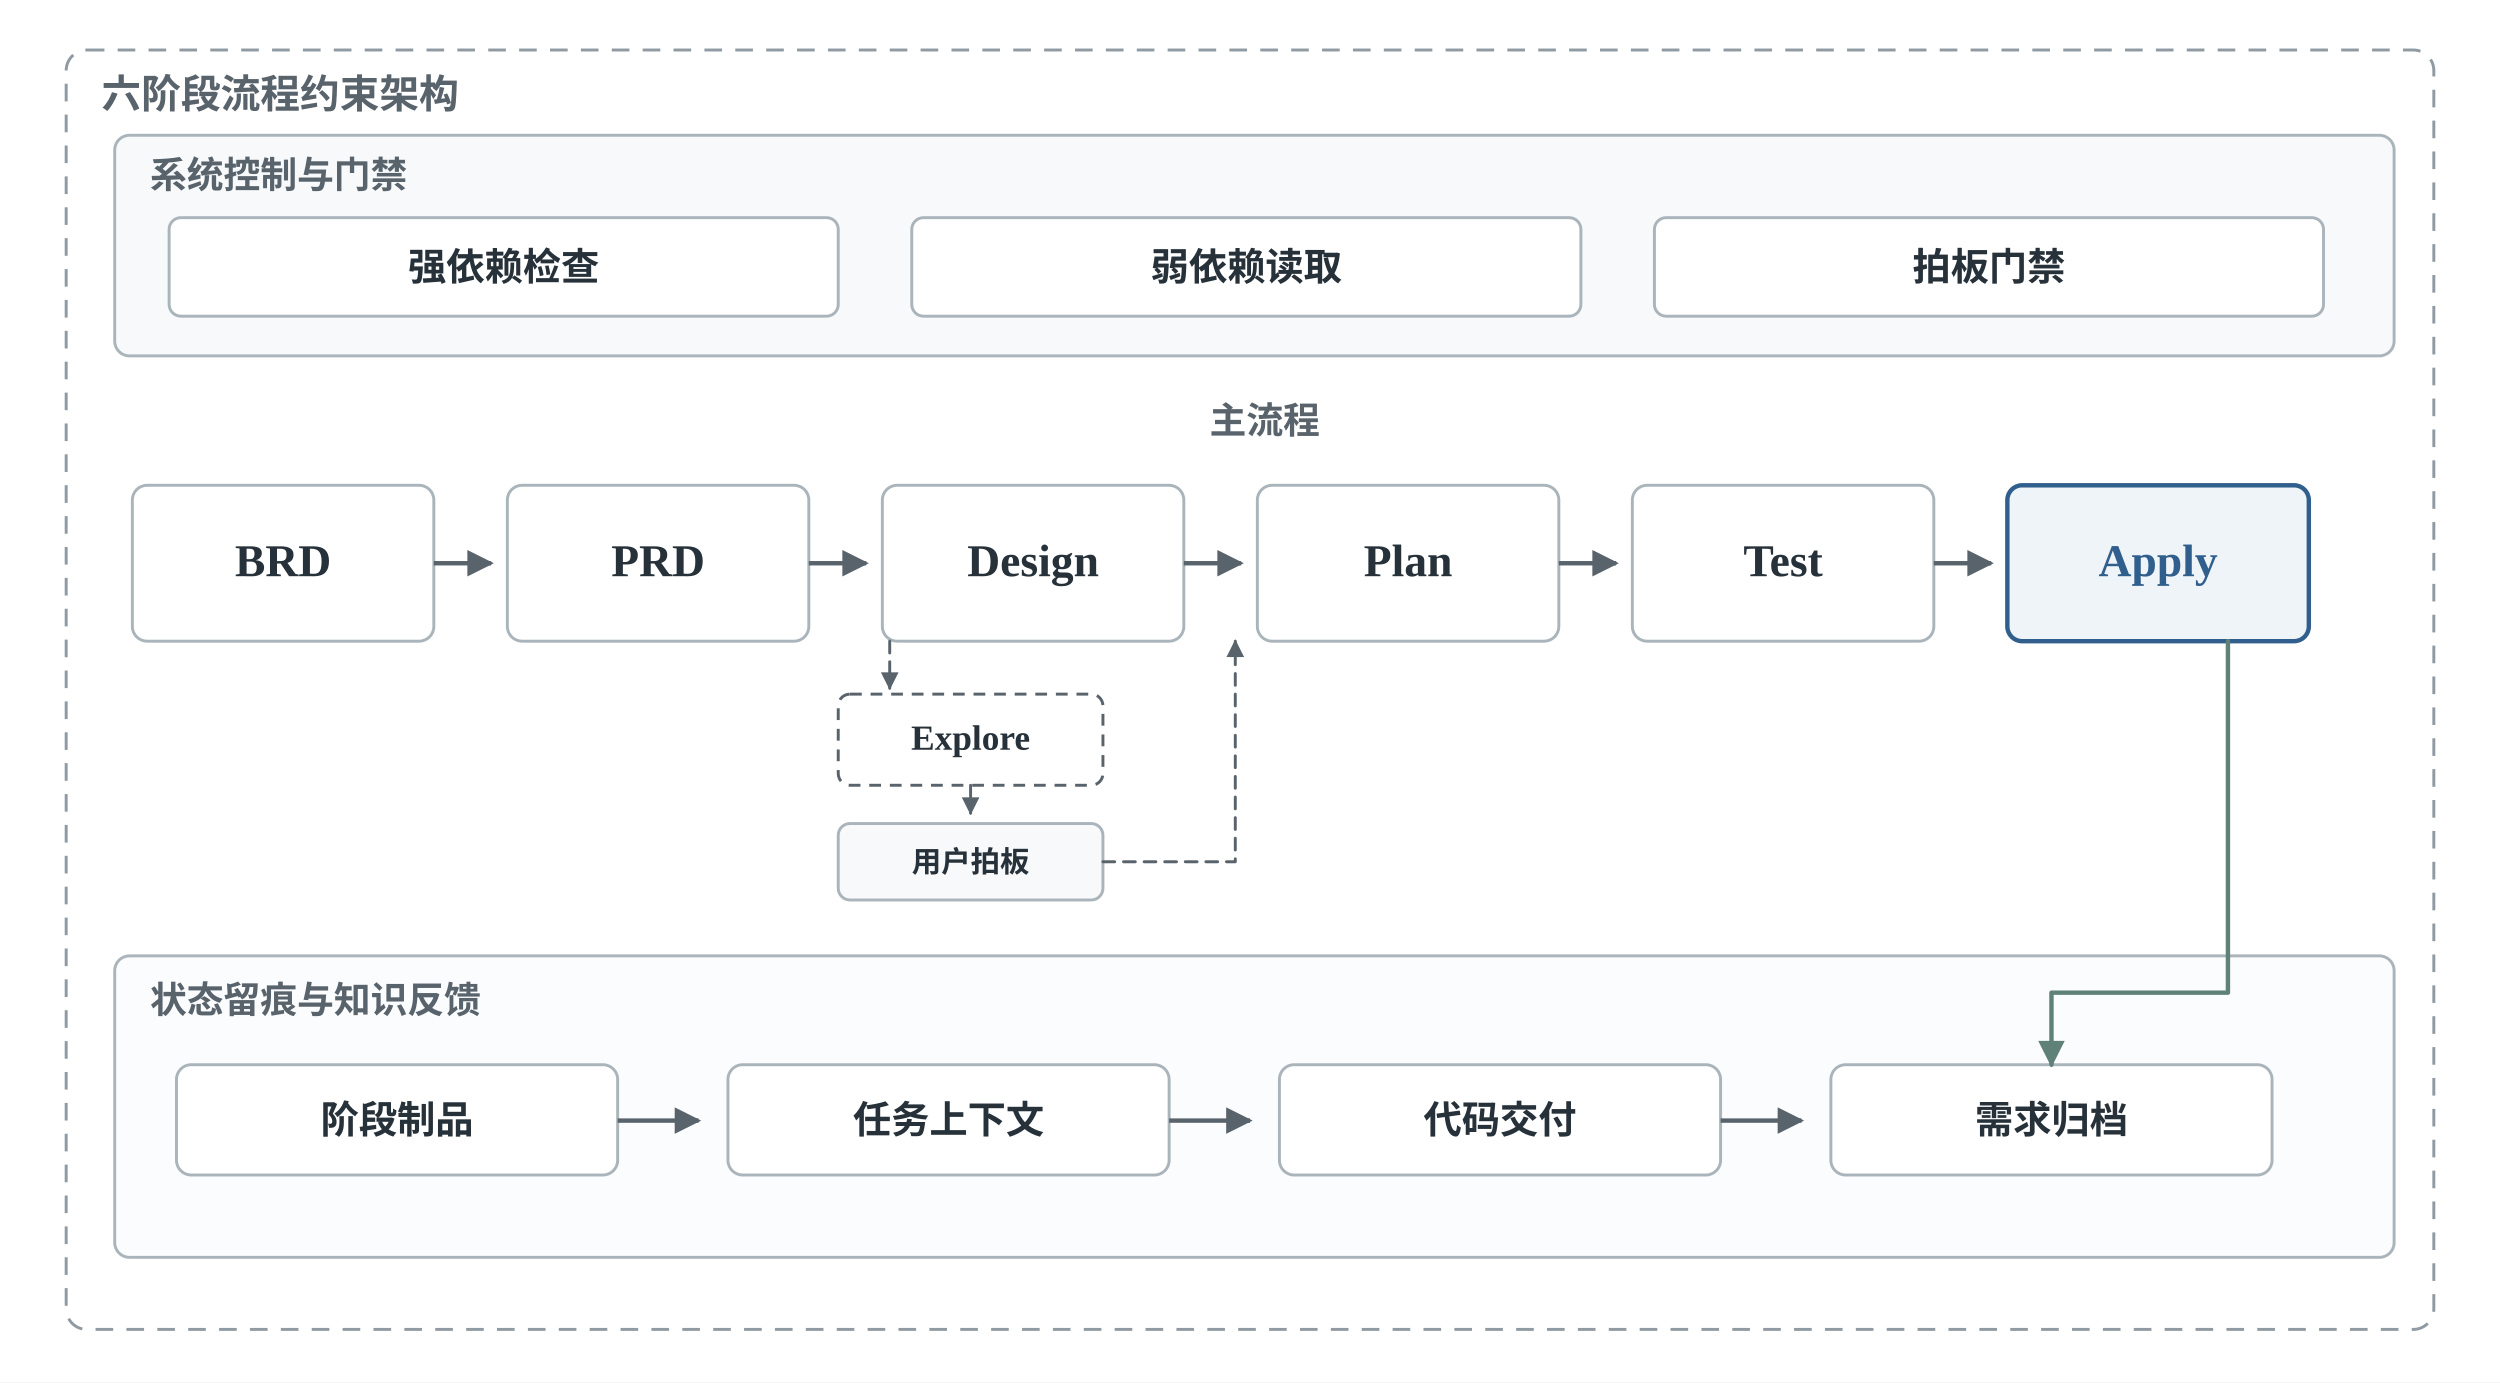
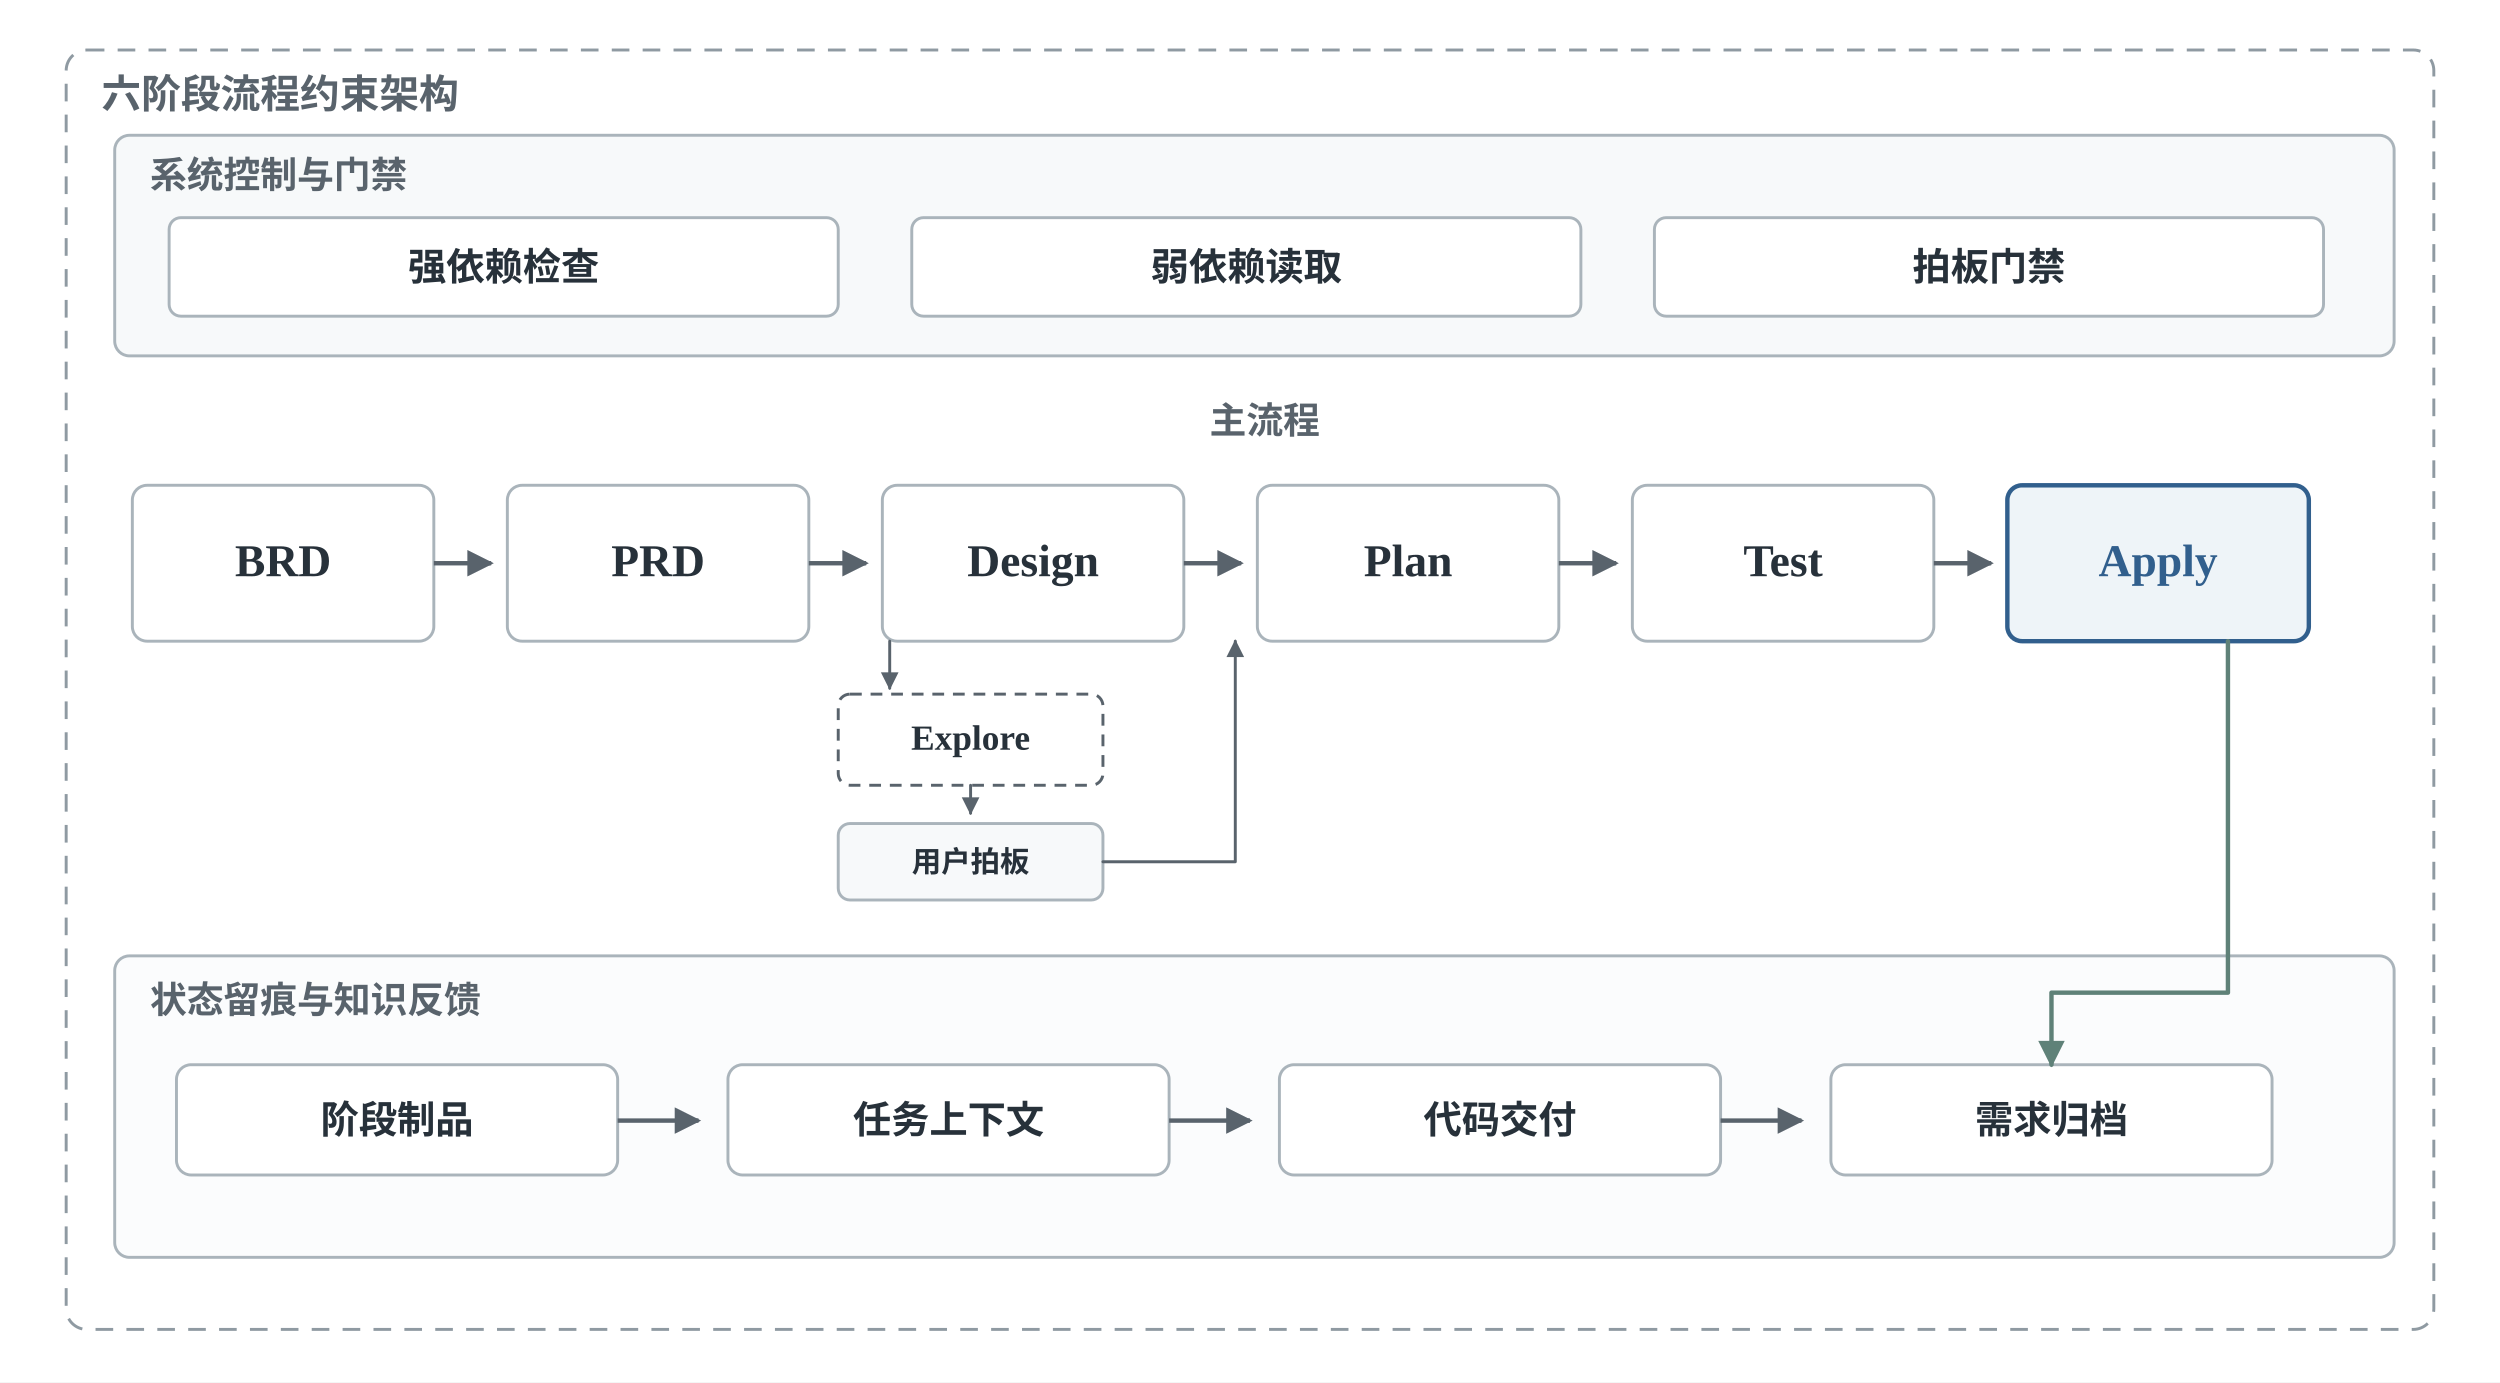
<svg xmlns="http://www.w3.org/2000/svg" width="1700" height="940" viewBox="0 0 1700 940">
  <defs>
    <marker id="arrow" markerWidth="6" markerHeight="6" refX="5.4" refY="3" orient="auto" markerUnits="strokeWidth">
      <path d="M0,0 L6,3 L0,6 Z" fill="#59636c" />
    </marker>
    <marker id="blueArrow" markerWidth="6" markerHeight="6" refX="5.4" refY="3" orient="auto" markerUnits="strokeWidth">
      <path d="M0,0 L6,3 L0,6 Z" fill="#315f8d" />
    </marker>
    <marker id="greenArrow" markerWidth="6" markerHeight="6" refX="5.4" refY="3" orient="auto" markerUnits="strokeWidth">
      <path d="M0,0 L6,3 L0,6 Z" fill="#5f8178" />
    </marker>
    <marker id="redArrow" markerWidth="6" markerHeight="6" refX="5.4" refY="3" orient="auto" markerUnits="strokeWidth">
      <path d="M0,0 L6,3 L0,6 Z" fill="#a15e50" />
    </marker>
    <style>.cn{font-family:Microsoft YaHei, Noto Sans CJK SC, SimSun, sans-serif;}</style>
  </defs>
  <rect width="1700" height="940" fill="#ffffff" />
  <rect x="45" y="34" width="1610" height="870" rx="14" fill="#ffffff" stroke="#8f9aa2" stroke-width="2" stroke-dasharray="12 9" />
  <text x="69" y="64" text-anchor="start" dominant-baseline="middle" class="" style="font-size:27px;font-weight:650;fill:#59636c">六阶段流程约束架构</text>
  <rect x="78" y="92" width="1550" height="150" rx="10" fill="#f7f9fa" stroke="#aab4bb" stroke-width="2" />
  <text x="102" y="119" text-anchor="start" dominant-baseline="middle" class="" style="font-size:25px;font-weight:650;fill:#59636c">系统控制与门禁</text>
  <rect x="115" y="148" width="455" height="67" rx="8" fill="#fff" stroke="#aab4bb" stroke-width="2" />
  <text x="342.5" y="181.5" text-anchor="middle" dominant-baseline="middle" class="" style="font-size:26px;font-weight:650;fill:#27313a">强依赖检查</text>
  <rect x="620" y="148" width="455" height="67" rx="8" fill="#fff" stroke="#aab4bb" stroke-width="2" />
  <text x="847.5" y="181.5" text-anchor="middle" dominant-baseline="middle" class="" style="font-size:26px;font-weight:650;fill:#27313a">弱依赖读取</text>
  <rect x="1125" y="148" width="455" height="67" rx="8" fill="#fff" stroke="#aab4bb" stroke-width="2" />
  <text x="1352.5" y="181.5" text-anchor="middle" dominant-baseline="middle" class="" style="font-size:26px;font-weight:650;fill:#27313a">拍板门禁</text>
  <text x="860" y="286" text-anchor="middle" dominant-baseline="middle" class="" style="font-size:25px;font-weight:650;fill:#59636c">主流程</text>
  <rect x="90" y="330" width="205" height="106" rx="10" fill="#fff" stroke="#aab4bb" stroke-width="2" />
  <text x="192.5" y="383" text-anchor="middle" dominant-baseline="middle" class="" style="font-size:31px;font-weight:650;fill:#27313a">BRD</text>
  <line x1="295" y1="383" x2="334" y2="383" stroke="#59636c" stroke-width="3" marker-end="url(#arrow)" />
  <rect x="345" y="330" width="205" height="106" rx="10" fill="#fff" stroke="#aab4bb" stroke-width="2" />
  <text x="447.5" y="383" text-anchor="middle" dominant-baseline="middle" class="" style="font-size:31px;font-weight:650;fill:#27313a">PRD</text>
  <line x1="550" y1="383" x2="589" y2="383" stroke="#59636c" stroke-width="3" marker-end="url(#arrow)" />
  <rect x="600" y="330" width="205" height="106" rx="10" fill="#fff" stroke="#aab4bb" stroke-width="2" />
  <text x="702.5" y="383" text-anchor="middle" dominant-baseline="middle" class="" style="font-size:31px;font-weight:650;fill:#27313a">Design</text>
  <line x1="805" y1="383" x2="844" y2="383" stroke="#59636c" stroke-width="3" marker-end="url(#arrow)" />
  <rect x="855" y="330" width="205" height="106" rx="10" fill="#fff" stroke="#aab4bb" stroke-width="2" />
  <text x="957.5" y="383" text-anchor="middle" dominant-baseline="middle" class="" style="font-size:31px;font-weight:650;fill:#27313a">Plan</text>
  <line x1="1060" y1="383" x2="1099" y2="383" stroke="#59636c" stroke-width="3" marker-end="url(#arrow)" />
  <rect x="1110" y="330" width="205" height="106" rx="10" fill="#fff" stroke="#aab4bb" stroke-width="2" />
  <text x="1212.5" y="383" text-anchor="middle" dominant-baseline="middle" class="" style="font-size:31px;font-weight:650;fill:#27313a">Test</text>
  <line x1="1315" y1="383" x2="1354" y2="383" stroke="#59636c" stroke-width="3" marker-end="url(#arrow)" />
  <rect x="1365" y="330" width="205" height="106" rx="10" fill="#eef4f8" stroke="#315f8d" stroke-width="3" />
  <text x="1467.5" y="383" text-anchor="middle" dominant-baseline="middle" class="" style="font-size:31px;font-weight:650;fill:#315f8d">Apply</text>
  <rect x="570" y="472" width="180" height="62" rx="8" fill="#fff" stroke="#59636c" stroke-width="2" stroke-dasharray="8 6" />
  <text x="660" y="503" text-anchor="middle" dominant-baseline="middle" class="" style="font-size:24px;font-weight:650;fill:#27313a">Explore</text>
  <rect x="570" y="560" width="180" height="52" rx="8" fill="#f7f9fa" stroke="#aab4bb" stroke-width="2" />
  <text x="660" y="586" text-anchor="middle" dominant-baseline="middle" class="" style="font-size:20px;font-weight:650;fill:#27313a">用户拍板</text>
-   <path d="M605 436 V468" fill="none" stroke="#59636c" stroke-width="2" stroke-linejoin="round" stroke-linecap="round" stroke-dasharray="8 6" marker-end="url(#arrow)" />
-   <path d="M660 534 V553" fill="none" stroke="#59636c" stroke-width="2" stroke-linejoin="round" stroke-linecap="round" stroke-dasharray="8 6" marker-end="url(#arrow)" />
-   <path d="M750 586 H840 V436" fill="none" stroke="#59636c" stroke-width="2" stroke-linejoin="round" stroke-linecap="round" stroke-dasharray="8 6" marker-end="url(#arrow)" />
+   <path d="M605 436 V468" fill="none" stroke="#59636c" stroke-width="2" stroke-linejoin="round" stroke-linecap="round" marker-end="url(#arrow)" />
+   <path d="M660 534 V553" fill="none" stroke="#59636c" stroke-width="2" stroke-linejoin="round" stroke-linecap="round" marker-end="url(#arrow)" />
+   <path d="M750 586 H840 V436" fill="none" stroke="#59636c" stroke-width="2" stroke-linejoin="round" stroke-linecap="round" marker-end="url(#arrow)" />
  <rect x="78" y="650" width="1550" height="205" rx="10" fill="#fbfcfd" stroke="#aab4bb" stroke-width="2" />
  <text x="102" y="680" text-anchor="start" dominant-baseline="middle" class="" style="font-size:25px;font-weight:650;fill:#59636c">状态留痕与知识反馈</text>
  <rect x="120" y="724" width="300" height="75" rx="10" fill="#fff" stroke="#aab4bb" stroke-width="2" />
  <text x="270" y="761.5" text-anchor="middle" dominant-baseline="middle" class="" style="font-size:26px;font-weight:650;fill:#27313a">阶段制品</text>
  <line x1="420" y1="762" x2="475" y2="762" stroke="#59636c" stroke-width="3" marker-end="url(#arrow)" />
  <rect x="495" y="724" width="300" height="75" rx="10" fill="#fff" stroke="#aab4bb" stroke-width="2" />
  <text x="645" y="761.5" text-anchor="middle" dominant-baseline="middle" class="" style="font-size:26px;font-weight:650;fill:#27313a">任务上下文</text>
  <line x1="795" y1="762" x2="850" y2="762" stroke="#59636c" stroke-width="3" marker-end="url(#arrow)" />
  <rect x="870" y="724" width="300" height="75" rx="10" fill="#fff" stroke="#aab4bb" stroke-width="2" />
  <text x="1020" y="761.5" text-anchor="middle" dominant-baseline="middle" class="" style="font-size:26px;font-weight:650;fill:#27313a">代码交付</text>
  <line x1="1170" y1="762" x2="1225" y2="762" stroke="#59636c" stroke-width="3" marker-end="url(#arrow)" />
  <rect x="1245" y="724" width="300" height="75" rx="10" fill="#fff" stroke="#aab4bb" stroke-width="2" />
  <text x="1395" y="761.5" text-anchor="middle" dominant-baseline="middle" class="" style="font-size:26px;font-weight:650;fill:#27313a">需求归档</text>
  <path d="M1515 436 V675 H1395 V724" fill="none" stroke="#5f8178" stroke-width="3" stroke-linejoin="round" stroke-linecap="round" marker-end="url(#greenArrow)" />
</svg>
